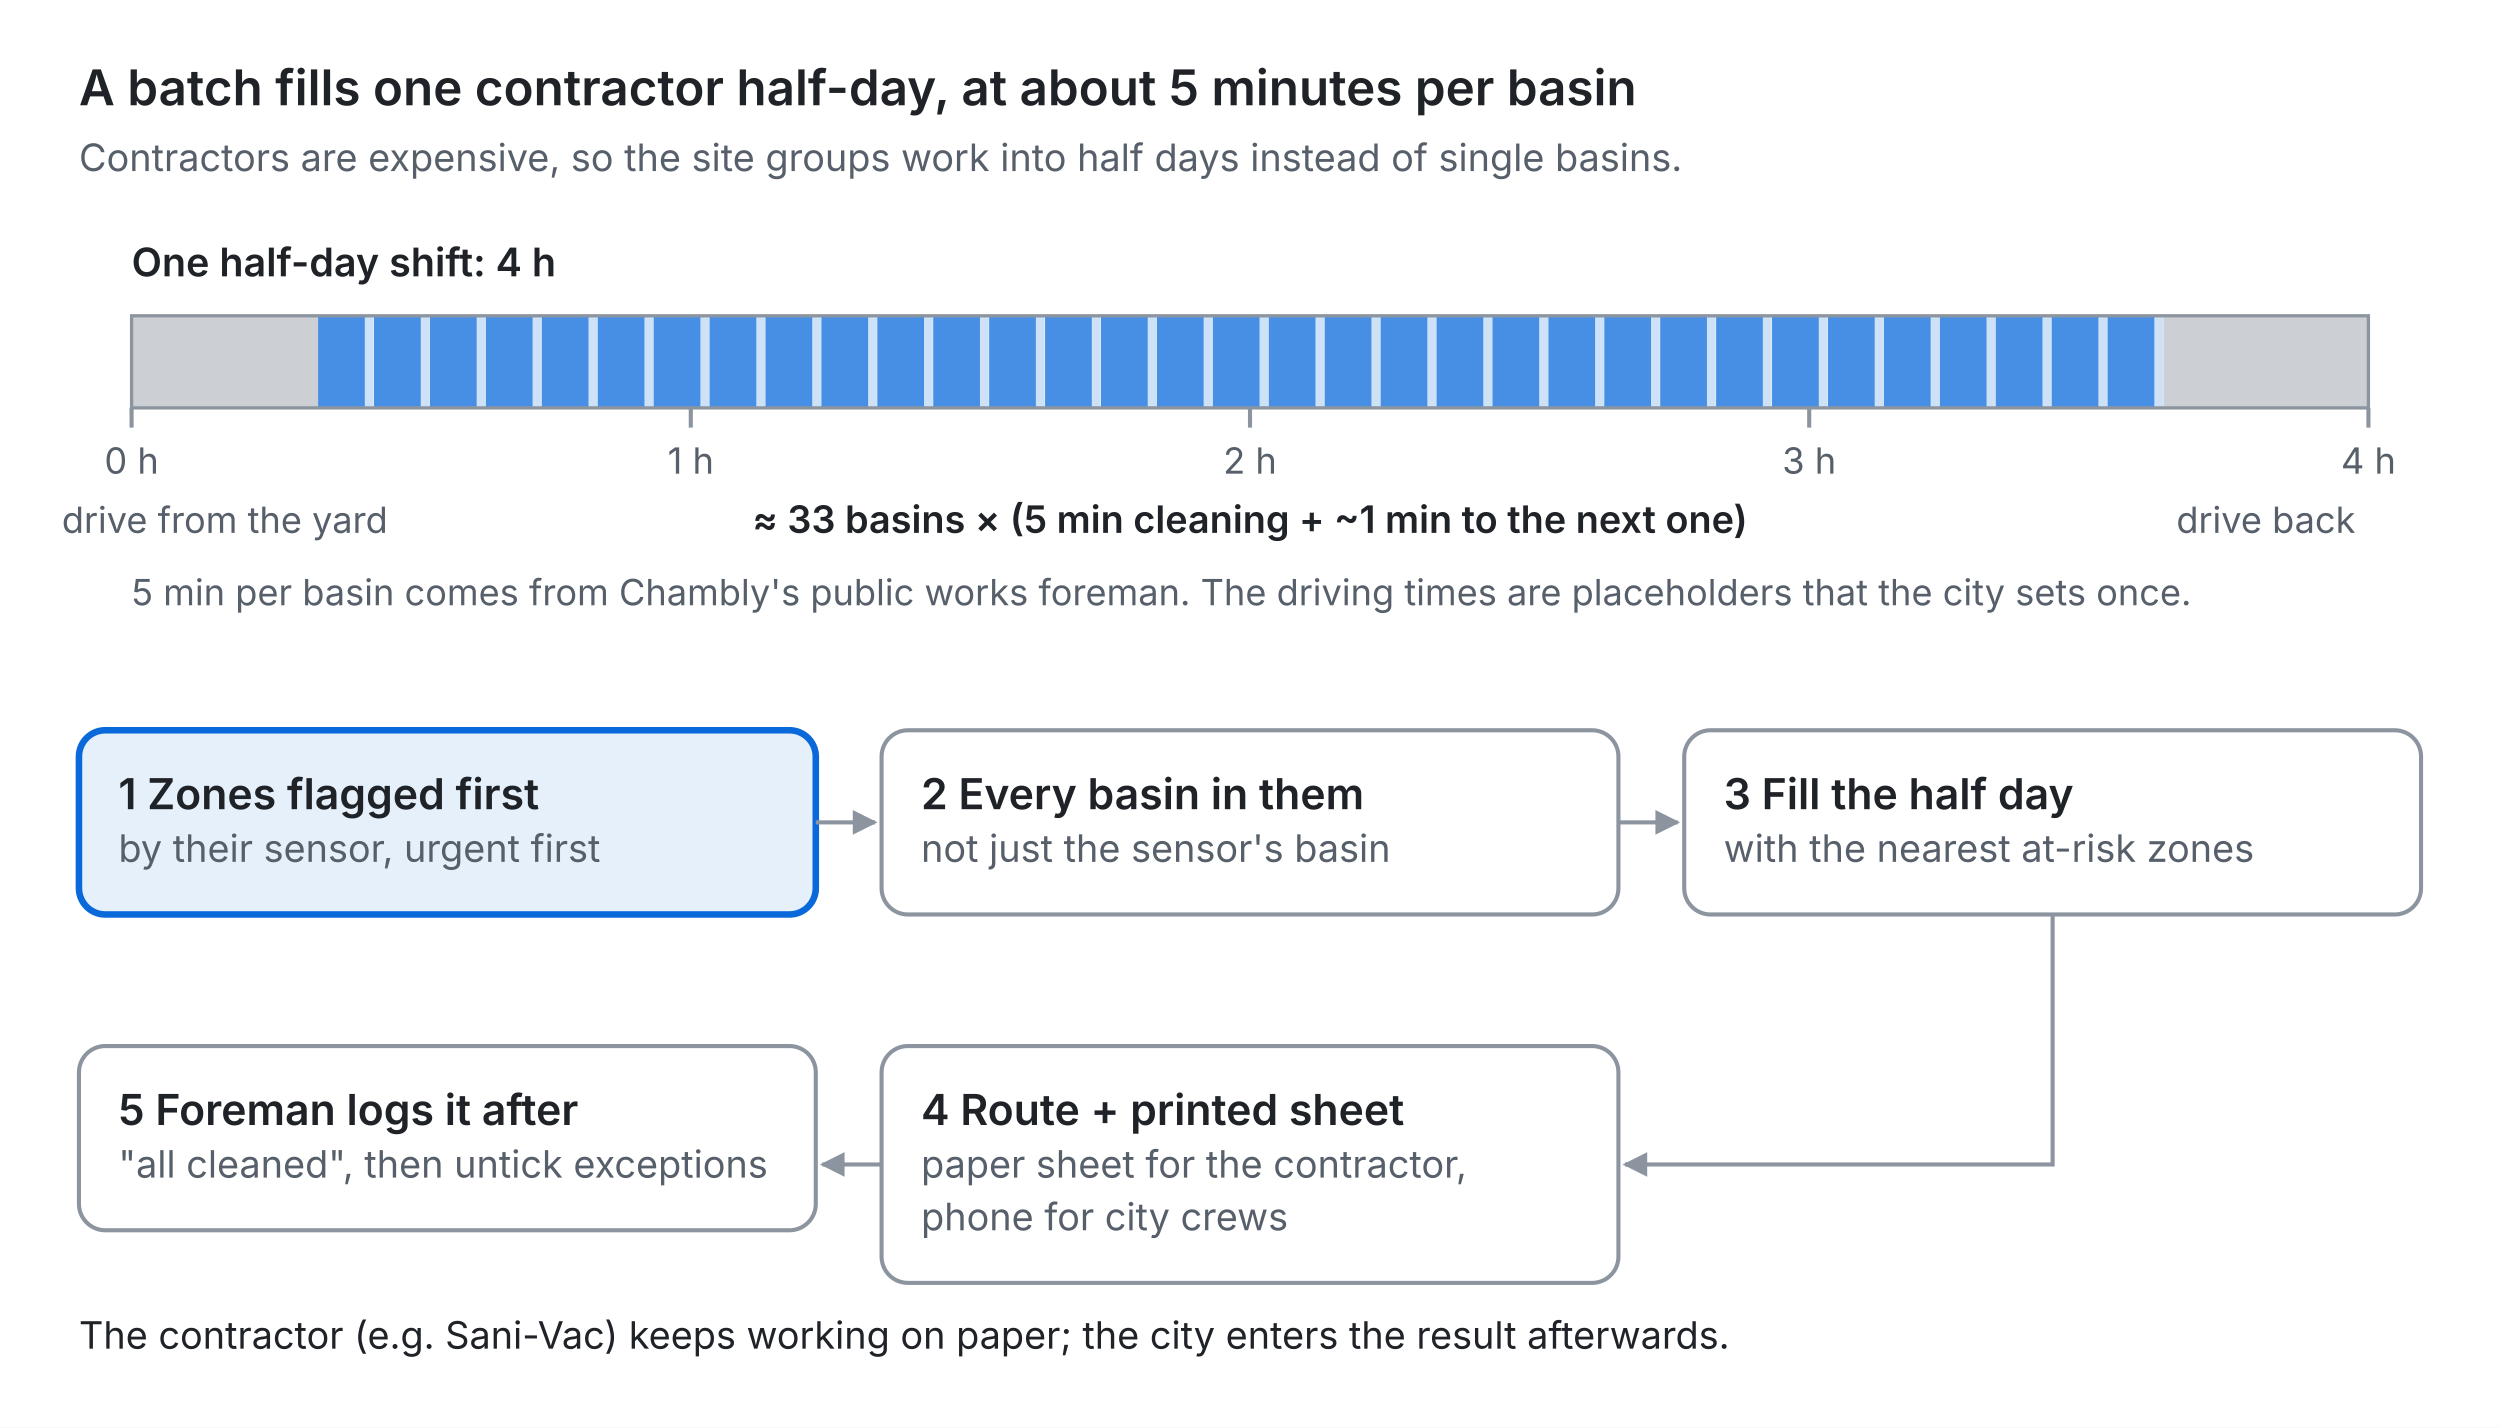
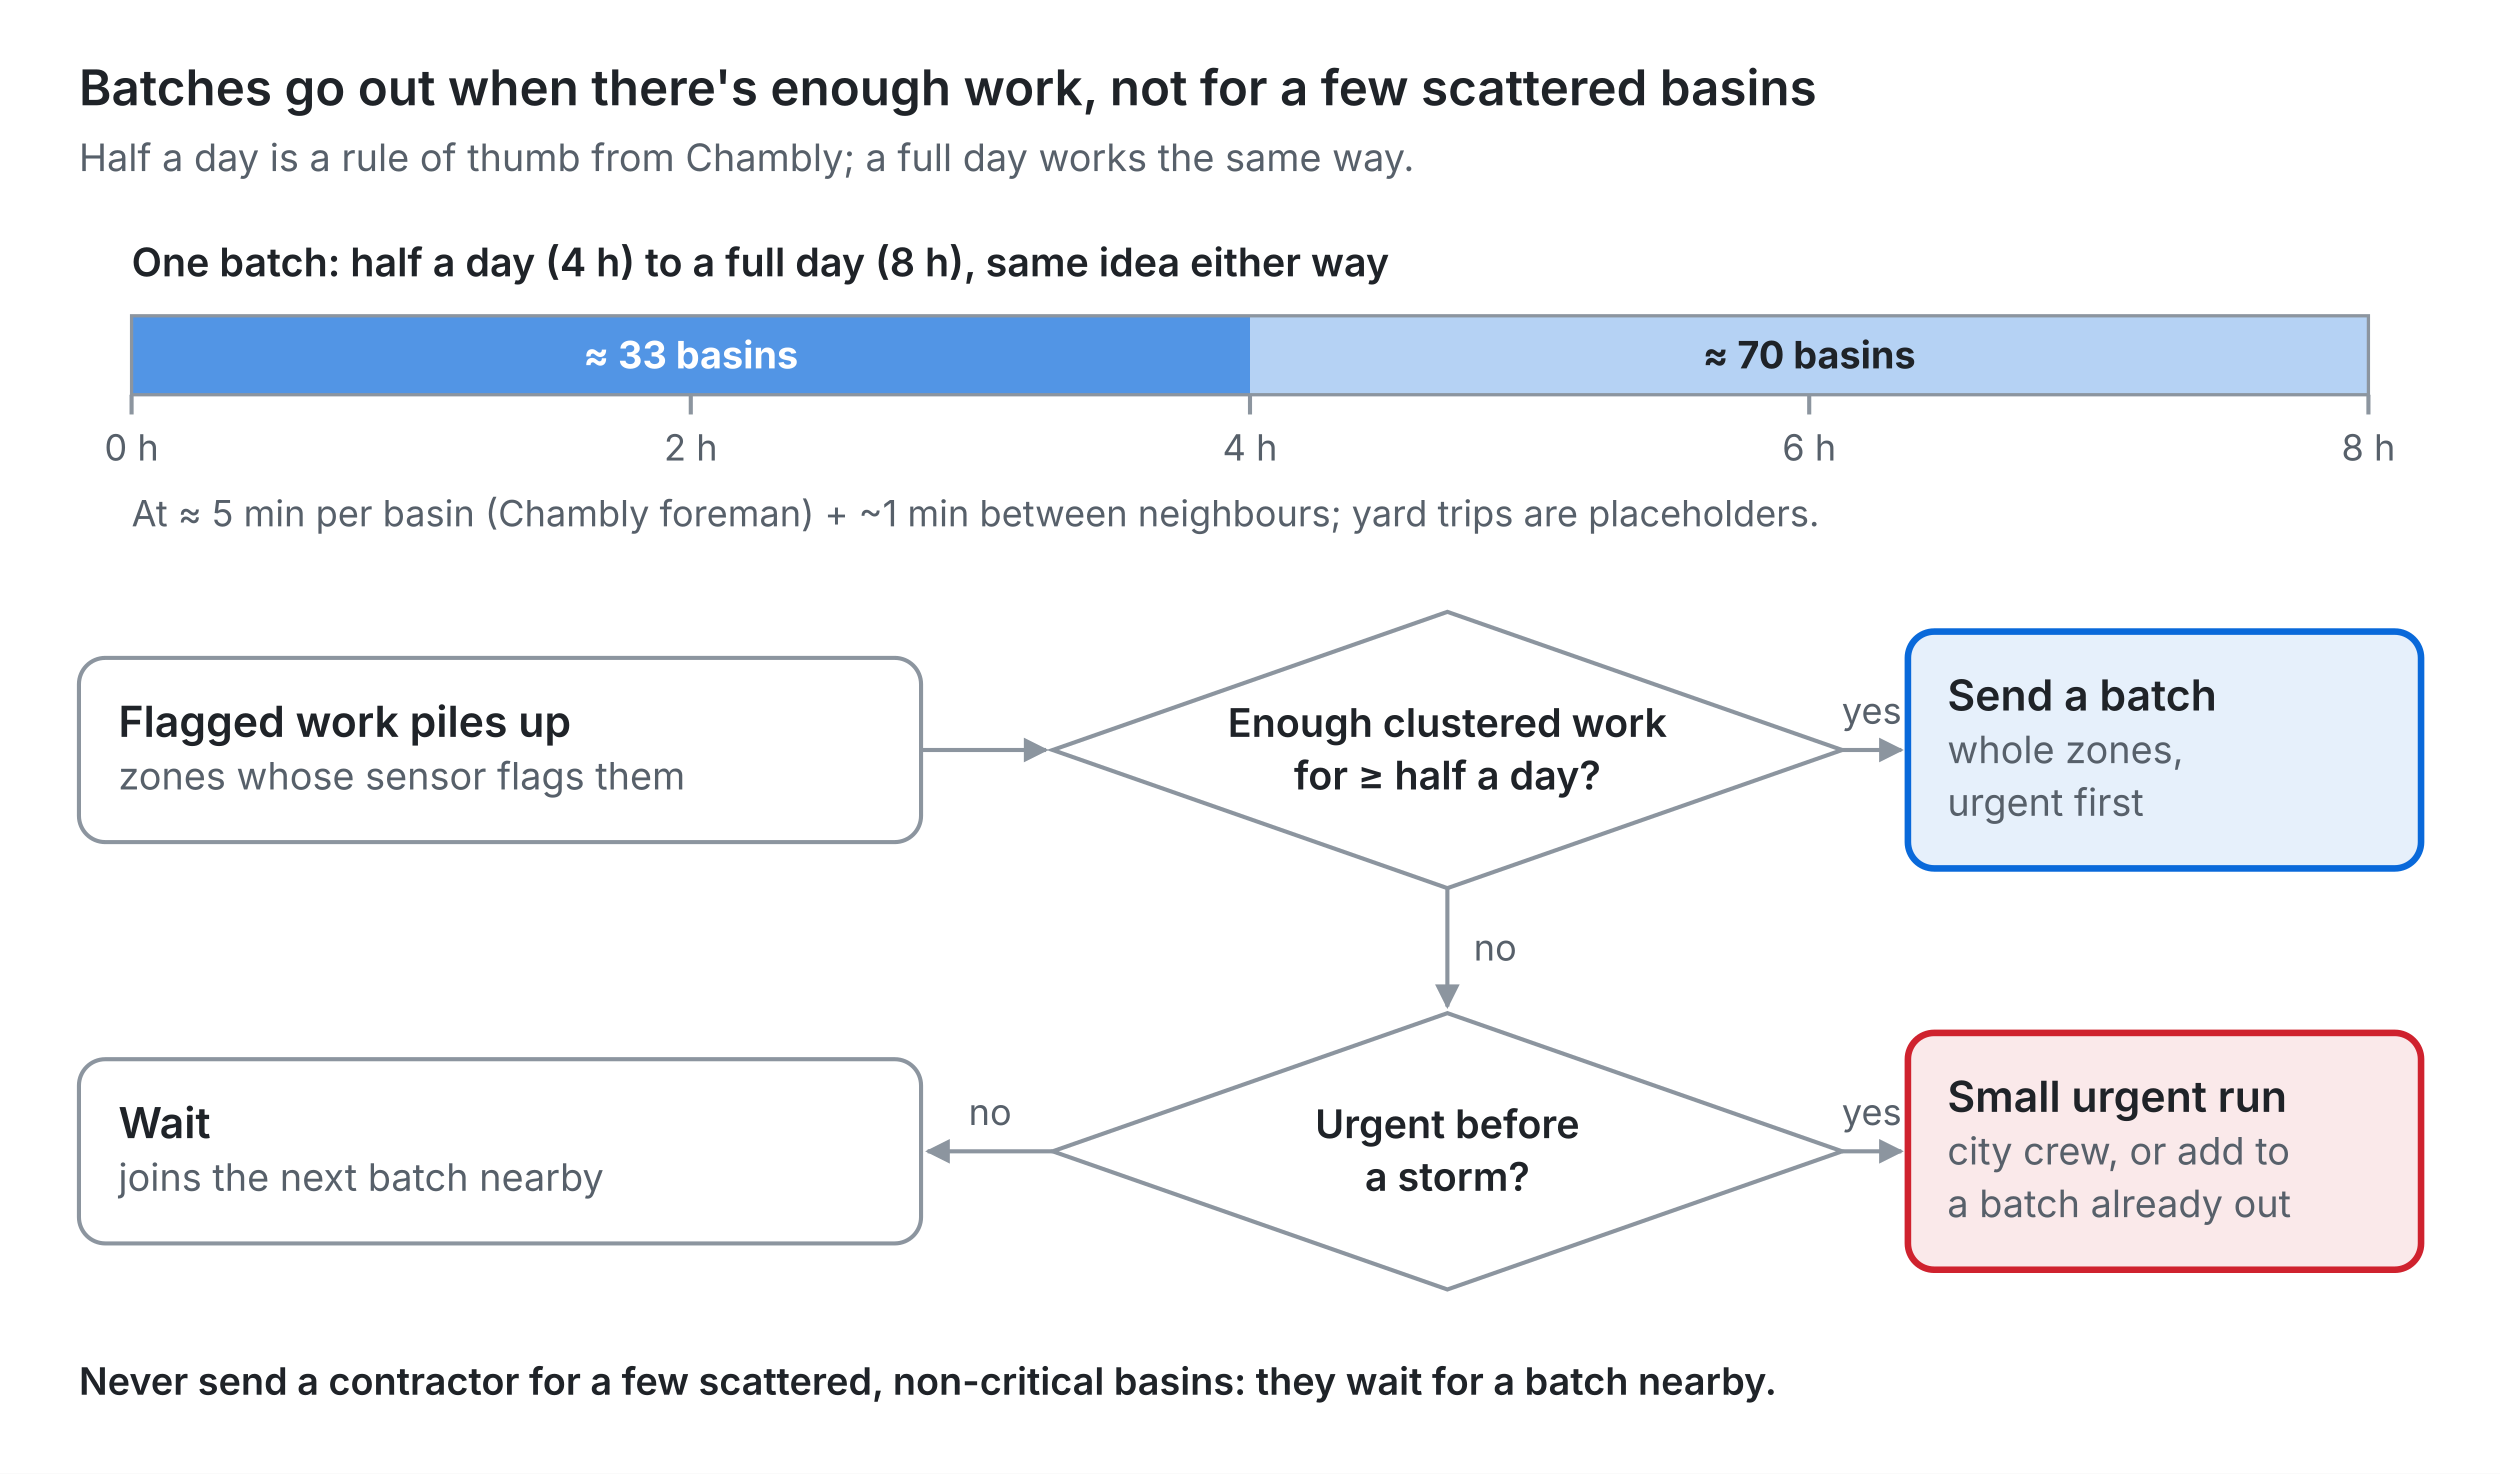
- <svg xmlns="http://www.w3.org/2000/svg" viewBox="0 0 760 434" width="760" height="434" font-family="Inter, Helvetica, Arial, sans-serif" font-size="13" role="img" aria-label="A batch fills one contractor half-day, at about 5 minutes per basin">
-   <rect id="bg" x="0" y="0" width="760" height="434" fill="#ffffff" />
+ <svg xmlns="http://www.w3.org/2000/svg" viewBox="0 0 760 448" width="760" height="448" font-family="Inter, Helvetica, Arial, sans-serif" font-size="13" role="img" aria-label="Batches go out when there's enough work, not for a few scattered basins">
+   <rect id="bg" x="0" y="0" width="760" height="448" fill="#ffffff" />
  <defs>
    <marker id="arrow" viewBox="0 0 10 10" refX="9" refY="5" markerWidth="6" markerHeight="6" orient="auto-start-reverse">
      <path d="M0 0L10 5L0 10z" fill="#8c959f" />
    </marker>
    <pattern id="hatch-urgent" width="8" height="8" patternUnits="userSpaceOnUse" patternTransform="rotate(45)">
      <rect width="3" height="8" fill="#cf222e" fill-opacity="0.22" />
    </pattern>
    <pattern id="hatch-inspect" width="8" height="8" patternUnits="userSpaceOnUse" patternTransform="rotate(45)">
      <rect width="3" height="8" fill="#bc4c00" fill-opacity="0.22" />
    </pattern>
  </defs>
-   <text x="24" y="32" font-size="15" font-weight="600" fill="#1f2328">A batch fills one contractor half-day, at about 5 minutes per basin</text>
-   <text x="24" y="52" font-size="11.5" fill="#57606a">Contractors are expensive, so the site groups work into half days instead of single basins.</text>
-   <text x="40" y="84" font-size="12" font-weight="600" fill="#1f2328" text-anchor="start">One half-day shift: 4 h</text>
-   <rect x="40.0" y="96" width="56.7" height="28" fill="#6e7781" fill-opacity="0.35" />
-   <rect x="96.7" y="96" width="14.2" height="28" fill="#0969da" fill-opacity="0.75" />
-   <rect x="110.8" y="96" width="2.8" height="28" fill="#0969da" fill-opacity="0.2" />
-   <rect x="113.7" y="96" width="14.2" height="28" fill="#0969da" fill-opacity="0.75" />
-   <rect x="127.8" y="96" width="2.8" height="28" fill="#0969da" fill-opacity="0.2" />
-   <rect x="130.7" y="96" width="14.2" height="28" fill="#0969da" fill-opacity="0.75" />
-   <rect x="144.8" y="96" width="2.8" height="28" fill="#0969da" fill-opacity="0.2" />
-   <rect x="147.7" y="96" width="14.2" height="28" fill="#0969da" fill-opacity="0.75" />
-   <rect x="161.8" y="96" width="2.8" height="28" fill="#0969da" fill-opacity="0.2" />
-   <rect x="164.7" y="96" width="14.2" height="28" fill="#0969da" fill-opacity="0.75" />
-   <rect x="178.8" y="96" width="2.8" height="28" fill="#0969da" fill-opacity="0.2" />
-   <rect x="181.7" y="96" width="14.2" height="28" fill="#0969da" fill-opacity="0.75" />
-   <rect x="195.8" y="96" width="2.8" height="28" fill="#0969da" fill-opacity="0.2" />
-   <rect x="198.7" y="96" width="14.2" height="28" fill="#0969da" fill-opacity="0.75" />
-   <rect x="212.8" y="96" width="2.8" height="28" fill="#0969da" fill-opacity="0.2" />
-   <rect x="215.7" y="96" width="14.2" height="28" fill="#0969da" fill-opacity="0.75" />
-   <rect x="229.8" y="96" width="2.8" height="28" fill="#0969da" fill-opacity="0.2" />
-   <rect x="232.7" y="96" width="14.2" height="28" fill="#0969da" fill-opacity="0.75" />
-   <rect x="246.8" y="96" width="2.8" height="28" fill="#0969da" fill-opacity="0.2" />
-   <rect x="249.7" y="96" width="14.2" height="28" fill="#0969da" fill-opacity="0.75" />
-   <rect x="263.8" y="96" width="2.8" height="28" fill="#0969da" fill-opacity="0.2" />
-   <rect x="266.7" y="96" width="14.2" height="28" fill="#0969da" fill-opacity="0.75" />
-   <rect x="280.8" y="96" width="2.8" height="28" fill="#0969da" fill-opacity="0.2" />
-   <rect x="283.7" y="96" width="14.2" height="28" fill="#0969da" fill-opacity="0.75" />
-   <rect x="297.8" y="96" width="2.8" height="28" fill="#0969da" fill-opacity="0.2" />
-   <rect x="300.7" y="96" width="14.2" height="28" fill="#0969da" fill-opacity="0.75" />
-   <rect x="314.8" y="96" width="2.8" height="28" fill="#0969da" fill-opacity="0.2" />
-   <rect x="317.7" y="96" width="14.2" height="28" fill="#0969da" fill-opacity="0.75" />
-   <rect x="331.8" y="96" width="2.8" height="28" fill="#0969da" fill-opacity="0.2" />
-   <rect x="334.7" y="96" width="14.2" height="28" fill="#0969da" fill-opacity="0.75" />
-   <rect x="348.8" y="96" width="2.8" height="28" fill="#0969da" fill-opacity="0.2" />
-   <rect x="351.7" y="96" width="14.2" height="28" fill="#0969da" fill-opacity="0.75" />
-   <rect x="365.8" y="96" width="2.8" height="28" fill="#0969da" fill-opacity="0.2" />
-   <rect x="368.7" y="96" width="14.2" height="28" fill="#0969da" fill-opacity="0.75" />
-   <rect x="382.8" y="96" width="2.8" height="28" fill="#0969da" fill-opacity="0.2" />
-   <rect x="385.7" y="96" width="14.2" height="28" fill="#0969da" fill-opacity="0.75" />
-   <rect x="399.8" y="96" width="2.8" height="28" fill="#0969da" fill-opacity="0.2" />
-   <rect x="402.7" y="96" width="14.2" height="28" fill="#0969da" fill-opacity="0.75" />
-   <rect x="416.8" y="96" width="2.8" height="28" fill="#0969da" fill-opacity="0.2" />
-   <rect x="419.7" y="96" width="14.2" height="28" fill="#0969da" fill-opacity="0.75" />
-   <rect x="433.8" y="96" width="2.8" height="28" fill="#0969da" fill-opacity="0.2" />
-   <rect x="436.7" y="96" width="14.2" height="28" fill="#0969da" fill-opacity="0.75" />
-   <rect x="450.8" y="96" width="2.8" height="28" fill="#0969da" fill-opacity="0.2" />
-   <rect x="453.7" y="96" width="14.2" height="28" fill="#0969da" fill-opacity="0.75" />
-   <rect x="467.8" y="96" width="2.8" height="28" fill="#0969da" fill-opacity="0.2" />
-   <rect x="470.7" y="96" width="14.2" height="28" fill="#0969da" fill-opacity="0.75" />
-   <rect x="484.8" y="96" width="2.8" height="28" fill="#0969da" fill-opacity="0.2" />
-   <rect x="487.7" y="96" width="14.2" height="28" fill="#0969da" fill-opacity="0.75" />
-   <rect x="501.8" y="96" width="2.8" height="28" fill="#0969da" fill-opacity="0.2" />
-   <rect x="504.7" y="96" width="14.2" height="28" fill="#0969da" fill-opacity="0.75" />
-   <rect x="518.8" y="96" width="2.8" height="28" fill="#0969da" fill-opacity="0.2" />
-   <rect x="521.7" y="96" width="14.2" height="28" fill="#0969da" fill-opacity="0.75" />
-   <rect x="535.8" y="96" width="2.8" height="28" fill="#0969da" fill-opacity="0.2" />
-   <rect x="538.7" y="96" width="14.2" height="28" fill="#0969da" fill-opacity="0.75" />
-   <rect x="552.8" y="96" width="2.8" height="28" fill="#0969da" fill-opacity="0.2" />
-   <rect x="555.7" y="96" width="14.2" height="28" fill="#0969da" fill-opacity="0.75" />
-   <rect x="569.8" y="96" width="2.8" height="28" fill="#0969da" fill-opacity="0.2" />
-   <rect x="572.7" y="96" width="14.2" height="28" fill="#0969da" fill-opacity="0.75" />
-   <rect x="586.8" y="96" width="2.8" height="28" fill="#0969da" fill-opacity="0.2" />
-   <rect x="589.7" y="96" width="14.2" height="28" fill="#0969da" fill-opacity="0.75" />
-   <rect x="603.8" y="96" width="2.8" height="28" fill="#0969da" fill-opacity="0.2" />
-   <rect x="606.7" y="96" width="14.2" height="28" fill="#0969da" fill-opacity="0.75" />
-   <rect x="620.8" y="96" width="2.8" height="28" fill="#0969da" fill-opacity="0.2" />
-   <rect x="623.7" y="96" width="14.2" height="28" fill="#0969da" fill-opacity="0.75" />
-   <rect x="637.8" y="96" width="2.8" height="28" fill="#0969da" fill-opacity="0.2" />
-   <rect x="640.7" y="96" width="14.2" height="28" fill="#0969da" fill-opacity="0.75" />
-   <rect x="654.8" y="96" width="2.8" height="28" fill="#0969da" fill-opacity="0.2" />
-   <rect x="657.7" y="96" width="62.3" height="28" fill="#6e7781" fill-opacity="0.35" />
-   <rect x="40" y="96" width="680" height="28" fill="none" stroke="#8c959f" />
-   <path d="M40.0 124 V130" fill="none" stroke="#8c959f" stroke-width="1.25" />
-   <text x="40.0" y="144" font-size="11" font-weight="400" fill="#57606a" text-anchor="middle">0 h</text>
-   <path d="M210.0 124 V130" fill="none" stroke="#8c959f" stroke-width="1.25" />
-   <text x="210.0" y="144" font-size="11" font-weight="400" fill="#57606a" text-anchor="middle">1 h</text>
-   <path d="M380.0 124 V130" fill="none" stroke="#8c959f" stroke-width="1.25" />
-   <text x="380.0" y="144" font-size="11" font-weight="400" fill="#57606a" text-anchor="middle">2 h</text>
-   <path d="M550.0 124 V130" fill="none" stroke="#8c959f" stroke-width="1.25" />
-   <text x="550.0" y="144" font-size="11" font-weight="400" fill="#57606a" text-anchor="middle">3 h</text>
-   <path d="M720.0 124 V130" fill="none" stroke="#8c959f" stroke-width="1.25" />
-   <text x="720.0" y="144" font-size="11" font-weight="400" fill="#57606a" text-anchor="middle">4 h</text>
-   <text x="68.333" y="162" font-size="11" font-weight="400" fill="#57606a" text-anchor="middle">drive from the yard</text>
-   <text x="380.0" y="162" font-size="11.5" font-weight="600" fill="#1f2328" text-anchor="middle">≈ 33 basins × (5 min cleaning + ~1 min to the next one)</text>
-   <text x="688.833" y="162" font-size="11" font-weight="400" fill="#57606a" text-anchor="middle">drive back</text>
-   <text x="40" y="184" font-size="11" font-weight="400" fill="#57606a" text-anchor="start">5 min per basin comes from Chambly's public works foreman. The driving times are placeholders that the city sets once.</text>
-   <rect x="24" y="222" width="224" height="56" rx="8" fill="#0969da" fill-opacity="0.10" stroke="#0969da" stroke-width="2" />
-   <text x="36" y="246" font-size="13" font-weight="600" fill="#1f2328" text-anchor="start">1  Zones flagged first</text>
-   <text x="36" y="262" font-size="11.5" font-weight="400" fill="#57606a" text-anchor="start">by their sensor, urgent first</text>
-   <path d="M248 250 H266" fill="none" stroke="#8c959f" stroke-width="1.25" marker-end="url(#arrow)" />
-   <rect x="268" y="222" width="224" height="56" rx="8" fill="none" fill-opacity="1" stroke="#8c959f" stroke-width="1.25" />
-   <text x="280" y="246" font-size="13" font-weight="600" fill="#1f2328" text-anchor="start">2  Every basin in them</text>
-   <text x="280" y="262" font-size="11.5" font-weight="400" fill="#57606a" text-anchor="start">not just the sensor's basin</text>
-   <path d="M492 250 H510" fill="none" stroke="#8c959f" stroke-width="1.25" marker-end="url(#arrow)" />
-   <rect x="512" y="222" width="224" height="56" rx="8" fill="none" fill-opacity="1" stroke="#8c959f" stroke-width="1.25" />
-   <text x="524" y="246" font-size="13" font-weight="600" fill="#1f2328" text-anchor="start">3  Fill the half day</text>
-   <text x="524" y="262" font-size="11.5" font-weight="400" fill="#57606a" text-anchor="start">with the nearest at-risk zones</text>
-   <path d="M624 278 V354 H494" fill="none" stroke="#8c959f" stroke-width="1.25" marker-end="url(#arrow)" />
-   <rect x="268" y="318" width="224" height="72" rx="8" fill="none" fill-opacity="1" stroke="#8c959f" stroke-width="1.25" />
-   <text x="280" y="342" font-size="13" font-weight="600" fill="#1f2328" text-anchor="start">4  Route + printed sheet</text>
-   <text x="280" y="358" font-size="11.5" font-weight="400" fill="#57606a" text-anchor="start">paper sheet for the contractor,</text>
-   <text x="280" y="374" font-size="11.5" font-weight="400" fill="#57606a" text-anchor="start">phone for city crews</text>
-   <rect x="24" y="318" width="224" height="56" rx="8" fill="none" fill-opacity="1" stroke="#8c959f" stroke-width="1.25" />
-   <text x="36" y="342" font-size="13" font-weight="600" fill="#1f2328" text-anchor="start">5  Foreman logs it after</text>
-   <text x="36" y="358" font-size="11.5" font-weight="400" fill="#57606a" text-anchor="start">"all cleaned", then untick exceptions</text>
-   <path d="M268 354 H250" fill="none" stroke="#8c959f" stroke-width="1.25" marker-end="url(#arrow)" />
-   <text x="24" y="410" font-size="11.5" font-weight="400" fill="#1f2328" text-anchor="start">The contractor (e.g. Sani-Vac) keeps working on paper; the city enters the result afterwards.</text>
+   <text x="24" y="32" font-size="15" font-weight="600" fill="#1f2328">Batches go out when there's enough work, not for a few scattered basins</text>
+   <text x="24" y="52" font-size="11.5" fill="#57606a">Half a day is a rule of thumb from Chambly; a full day works the same way.</text>
+   <text x="40" y="84" font-size="12" font-weight="600" fill="#1f2328" text-anchor="start">One batch: half a day (4 h) to a full day (8 h), same idea either way</text>
+   <rect x="40" y="96" width="340.0" height="24" fill="#0969da" fill-opacity="0.7" />
+   <rect x="380.0" y="96" width="340.0" height="24" fill="#0969da" fill-opacity="0.3" />
+   <rect x="40" y="96" width="680" height="24" fill="none" stroke="#8c959f" />
+   <path d="M40.0 120 V126" fill="none" stroke="#8c959f" stroke-width="1.25" />
+   <text x="40.0" y="140" font-size="11" font-weight="400" fill="#57606a" text-anchor="middle">0 h</text>
+   <path d="M210.0 120 V126" fill="none" stroke="#8c959f" stroke-width="1.25" />
+   <text x="210.0" y="140" font-size="11" font-weight="400" fill="#57606a" text-anchor="middle">2 h</text>
+   <path d="M380.0 120 V126" fill="none" stroke="#8c959f" stroke-width="1.25" />
+   <text x="380.0" y="140" font-size="11" font-weight="400" fill="#57606a" text-anchor="middle">4 h</text>
+   <path d="M550.0 120 V126" fill="none" stroke="#8c959f" stroke-width="1.25" />
+   <text x="550.0" y="140" font-size="11" font-weight="400" fill="#57606a" text-anchor="middle">6 h</text>
+   <path d="M720.0 120 V126" fill="none" stroke="#8c959f" stroke-width="1.25" />
+   <text x="720.0" y="140" font-size="11" font-weight="400" fill="#57606a" text-anchor="middle">8 h</text>
+   <text x="210.0" y="112" font-size="11.5" font-weight="700" fill="#ffffff" text-anchor="middle">≈ 33 basins</text>
+   <text x="550.0" y="112" font-size="11.5" font-weight="700" fill="#1f2328" text-anchor="middle">≈ 70 basins</text>
+   <text x="40" y="160" font-size="11" font-weight="400" fill="#57606a" text-anchor="start">At ≈ 5 min per basin (Chambly foreman) + ~1 min between neighbours; yard trips are placeholders.</text>
+   <rect x="24" y="200" width="256" height="56" rx="8" fill="none" fill-opacity="1" stroke="#8c959f" stroke-width="1.25" />
+   <text x="36" y="224" font-size="13" font-weight="600" fill="#1f2328" text-anchor="start">Flagged work piles up</text>
+   <text x="36" y="240" font-size="11.5" font-weight="400" fill="#57606a" text-anchor="start">zones whose sensor flags them</text>
+   <path d="M280 228 H318" fill="none" stroke="#8c959f" stroke-width="1.25" marker-end="url(#arrow)" />
+   <polygon points="320,228 440,186 560,228 440,270" fill="none" stroke="#8c959f" stroke-width="1.25" />
+   <text x="440" y="224" font-size="12" font-weight="600" fill="#1f2328" text-anchor="middle">Enough clustered work</text>
+   <text x="440" y="240" font-size="12" font-weight="600" fill="#1f2328" text-anchor="middle">for ≥ half a day?</text>
+   <path d="M560 228 H578" fill="none" stroke="#8c959f" stroke-width="1.25" marker-end="url(#arrow)" />
+   <text x="569" y="220" font-size="11" font-weight="400" fill="#57606a" text-anchor="middle">yes</text>
+   <rect x="580" y="192" width="156" height="72" rx="8" fill="#0969da" fill-opacity="0.10" stroke="#0969da" stroke-width="2" />
+   <text x="592" y="216" font-size="13" font-weight="600" fill="#1f2328" text-anchor="start">Send a batch</text>
+   <text x="592" y="232" font-size="11.5" font-weight="400" fill="#57606a" text-anchor="start">whole zones,</text>
+   <text x="592" y="248" font-size="11.5" font-weight="400" fill="#57606a" text-anchor="start">urgent first</text>
+   <path d="M440 270 V306" fill="none" stroke="#8c959f" stroke-width="1.25" marker-end="url(#arrow)" />
+   <text x="448" y="292" font-size="11" font-weight="400" fill="#57606a" text-anchor="start">no</text>
+   <polygon points="320,350 440,308 560,350 440,392" fill="none" stroke="#8c959f" stroke-width="1.25" />
+   <text x="440" y="346" font-size="12" font-weight="600" fill="#1f2328" text-anchor="middle">Urgent before</text>
+   <text x="440" y="362" font-size="12" font-weight="600" fill="#1f2328" text-anchor="middle">a storm?</text>
+   <path d="M560 350 H578" fill="none" stroke="#8c959f" stroke-width="1.25" marker-end="url(#arrow)" />
+   <text x="569" y="342" font-size="11" font-weight="400" fill="#57606a" text-anchor="middle">yes</text>
+   <rect x="580" y="314" width="156" height="72" rx="8" fill="#cf222e" fill-opacity="0.10" stroke="#cf222e" stroke-width="2" />
+   <text x="592" y="338" font-size="13" font-weight="600" fill="#1f2328" text-anchor="start">Small urgent run</text>
+   <text x="592" y="354" font-size="11.5" font-weight="400" fill="#57606a" text-anchor="start">city crew, or add to</text>
+   <text x="592" y="370" font-size="11.5" font-weight="400" fill="#57606a" text-anchor="start">a batch already out</text>
+   <path d="M320 350 H282" fill="none" stroke="#8c959f" stroke-width="1.25" marker-end="url(#arrow)" />
+   <text x="301" y="342" font-size="11" font-weight="400" fill="#57606a" text-anchor="middle">no</text>
+   <rect x="24" y="322" width="256" height="56" rx="8" fill="none" fill-opacity="1" stroke="#8c959f" stroke-width="1.25" />
+   <text x="36" y="346" font-size="13" font-weight="600" fill="#1f2328" text-anchor="start">Wait</text>
+   <text x="36" y="362" font-size="11.5" font-weight="400" fill="#57606a" text-anchor="start">joins the next batch nearby</text>
+   <text x="24" y="424" font-size="11.5" font-weight="600" fill="#1f2328" text-anchor="start">Never send a contractor for a few scattered, non-critical basins: they wait for a batch nearby.</text>
</svg>
